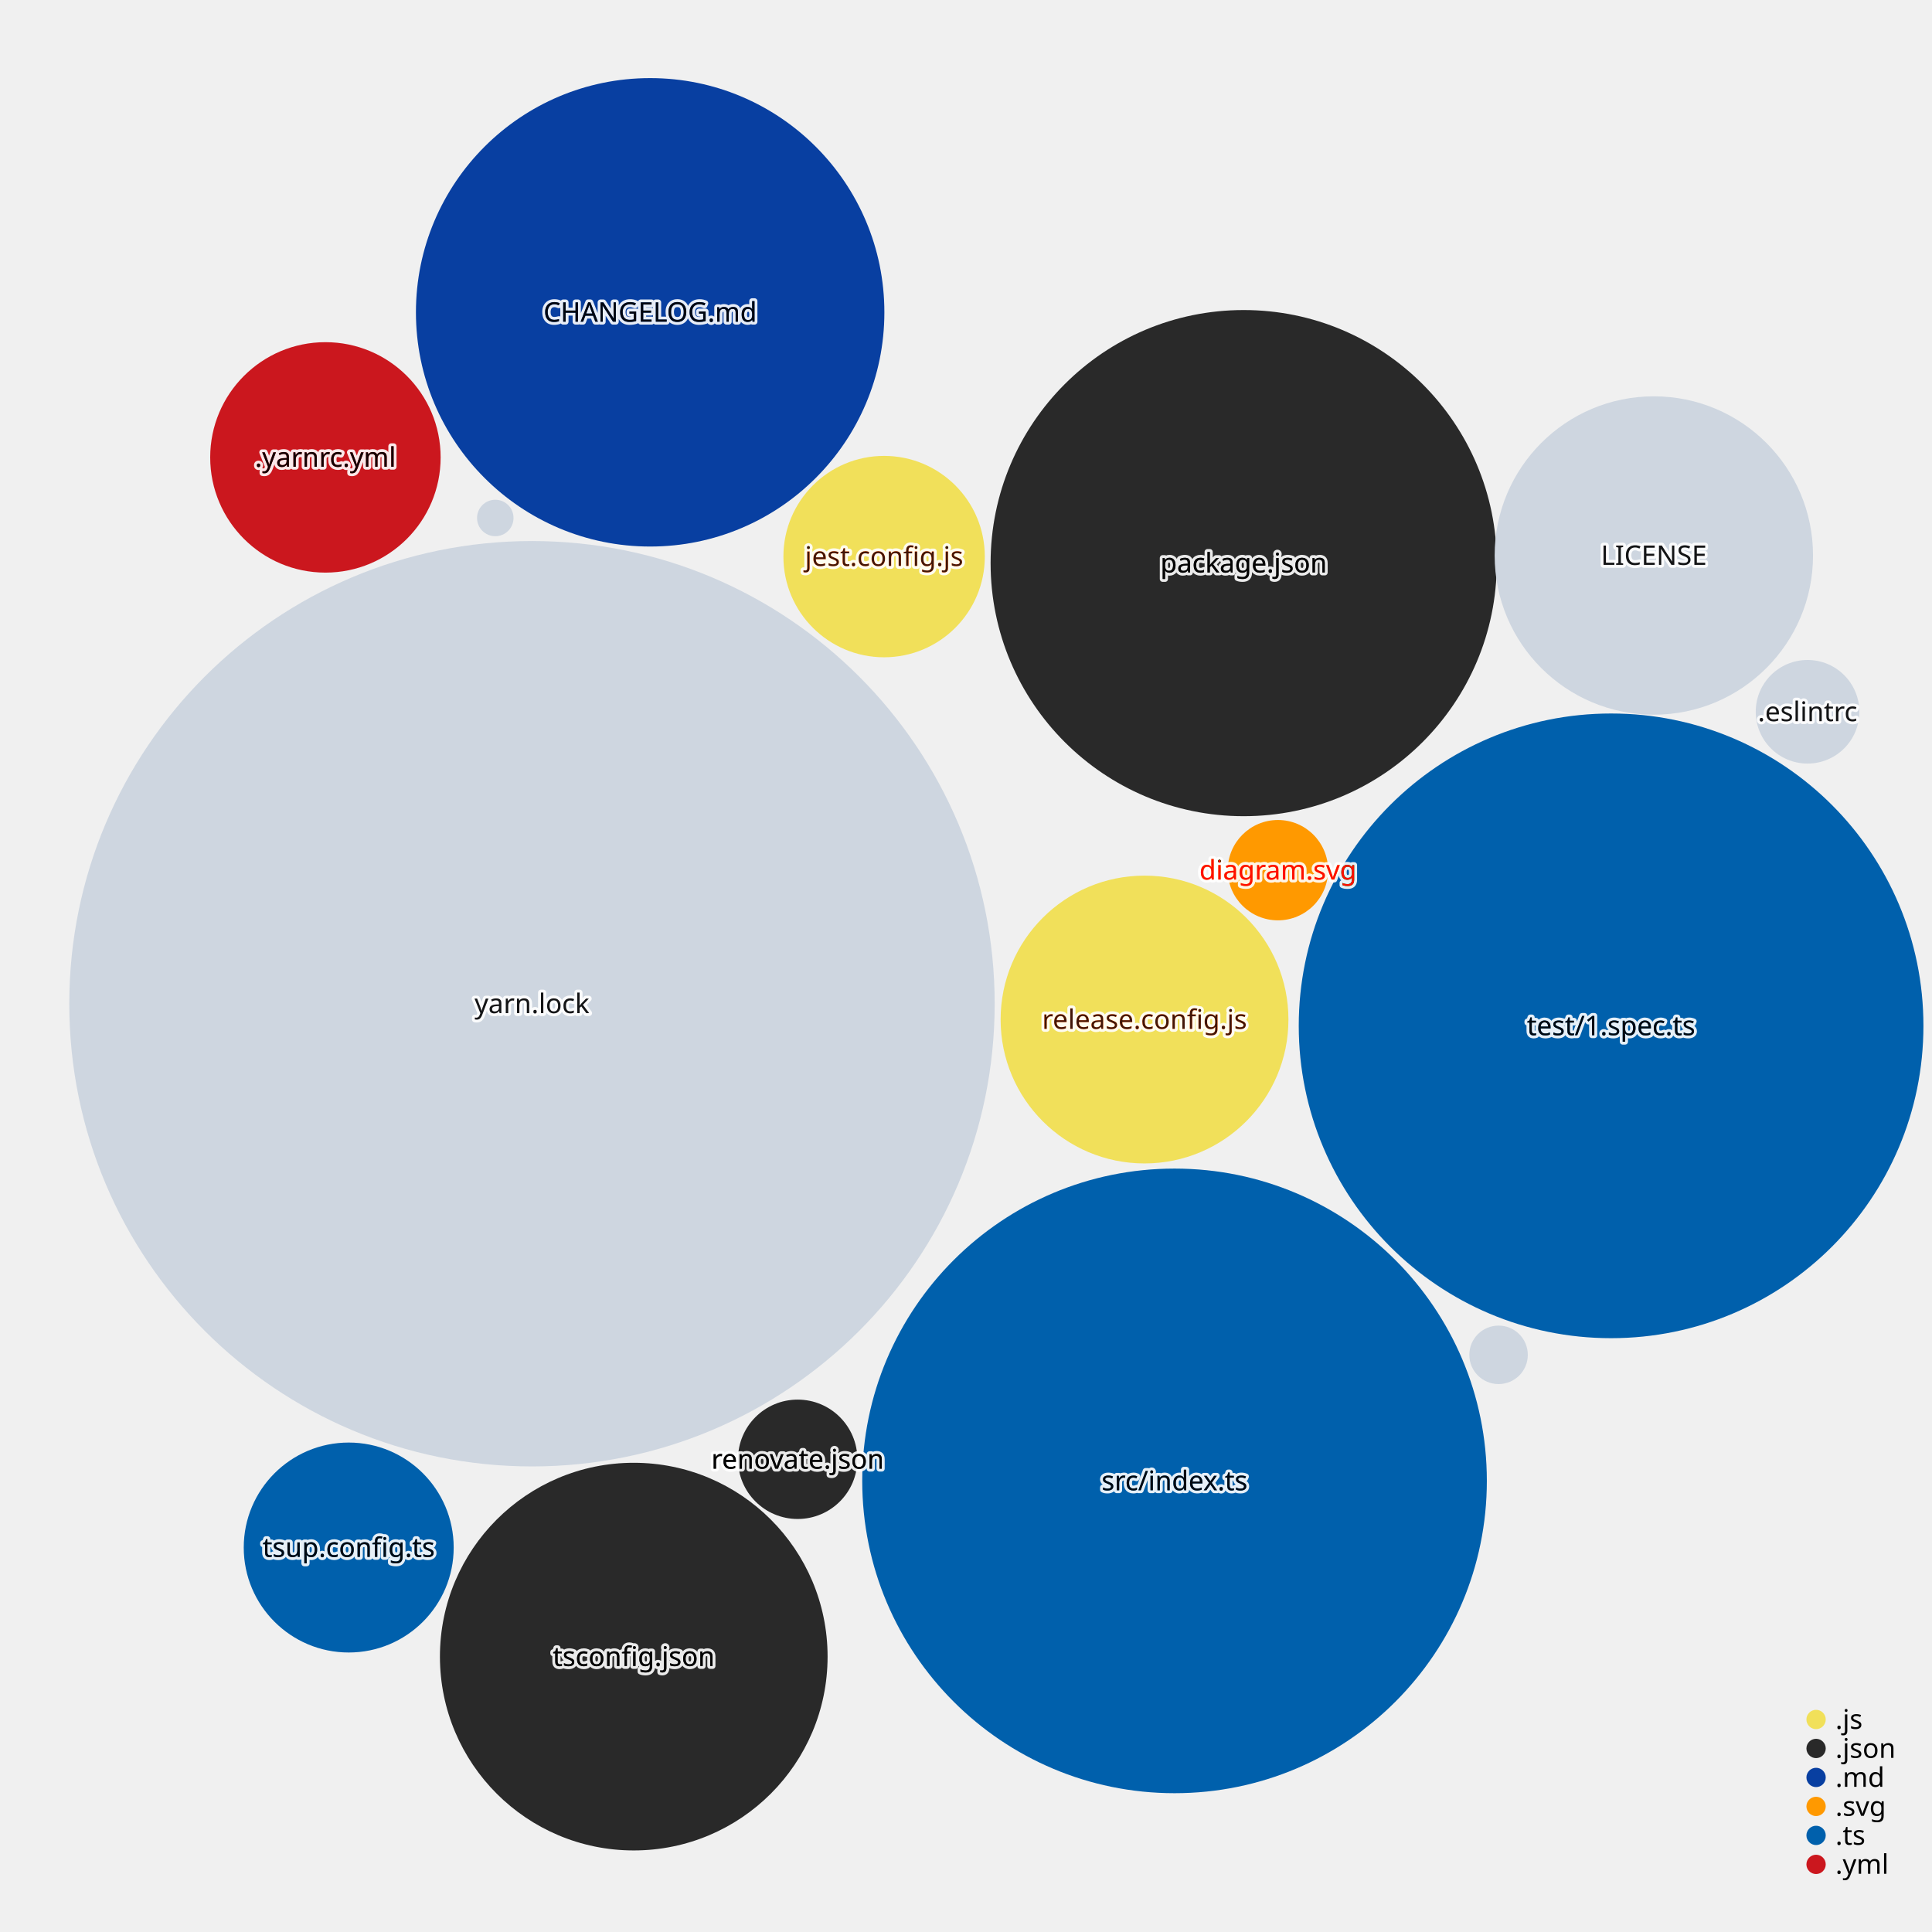
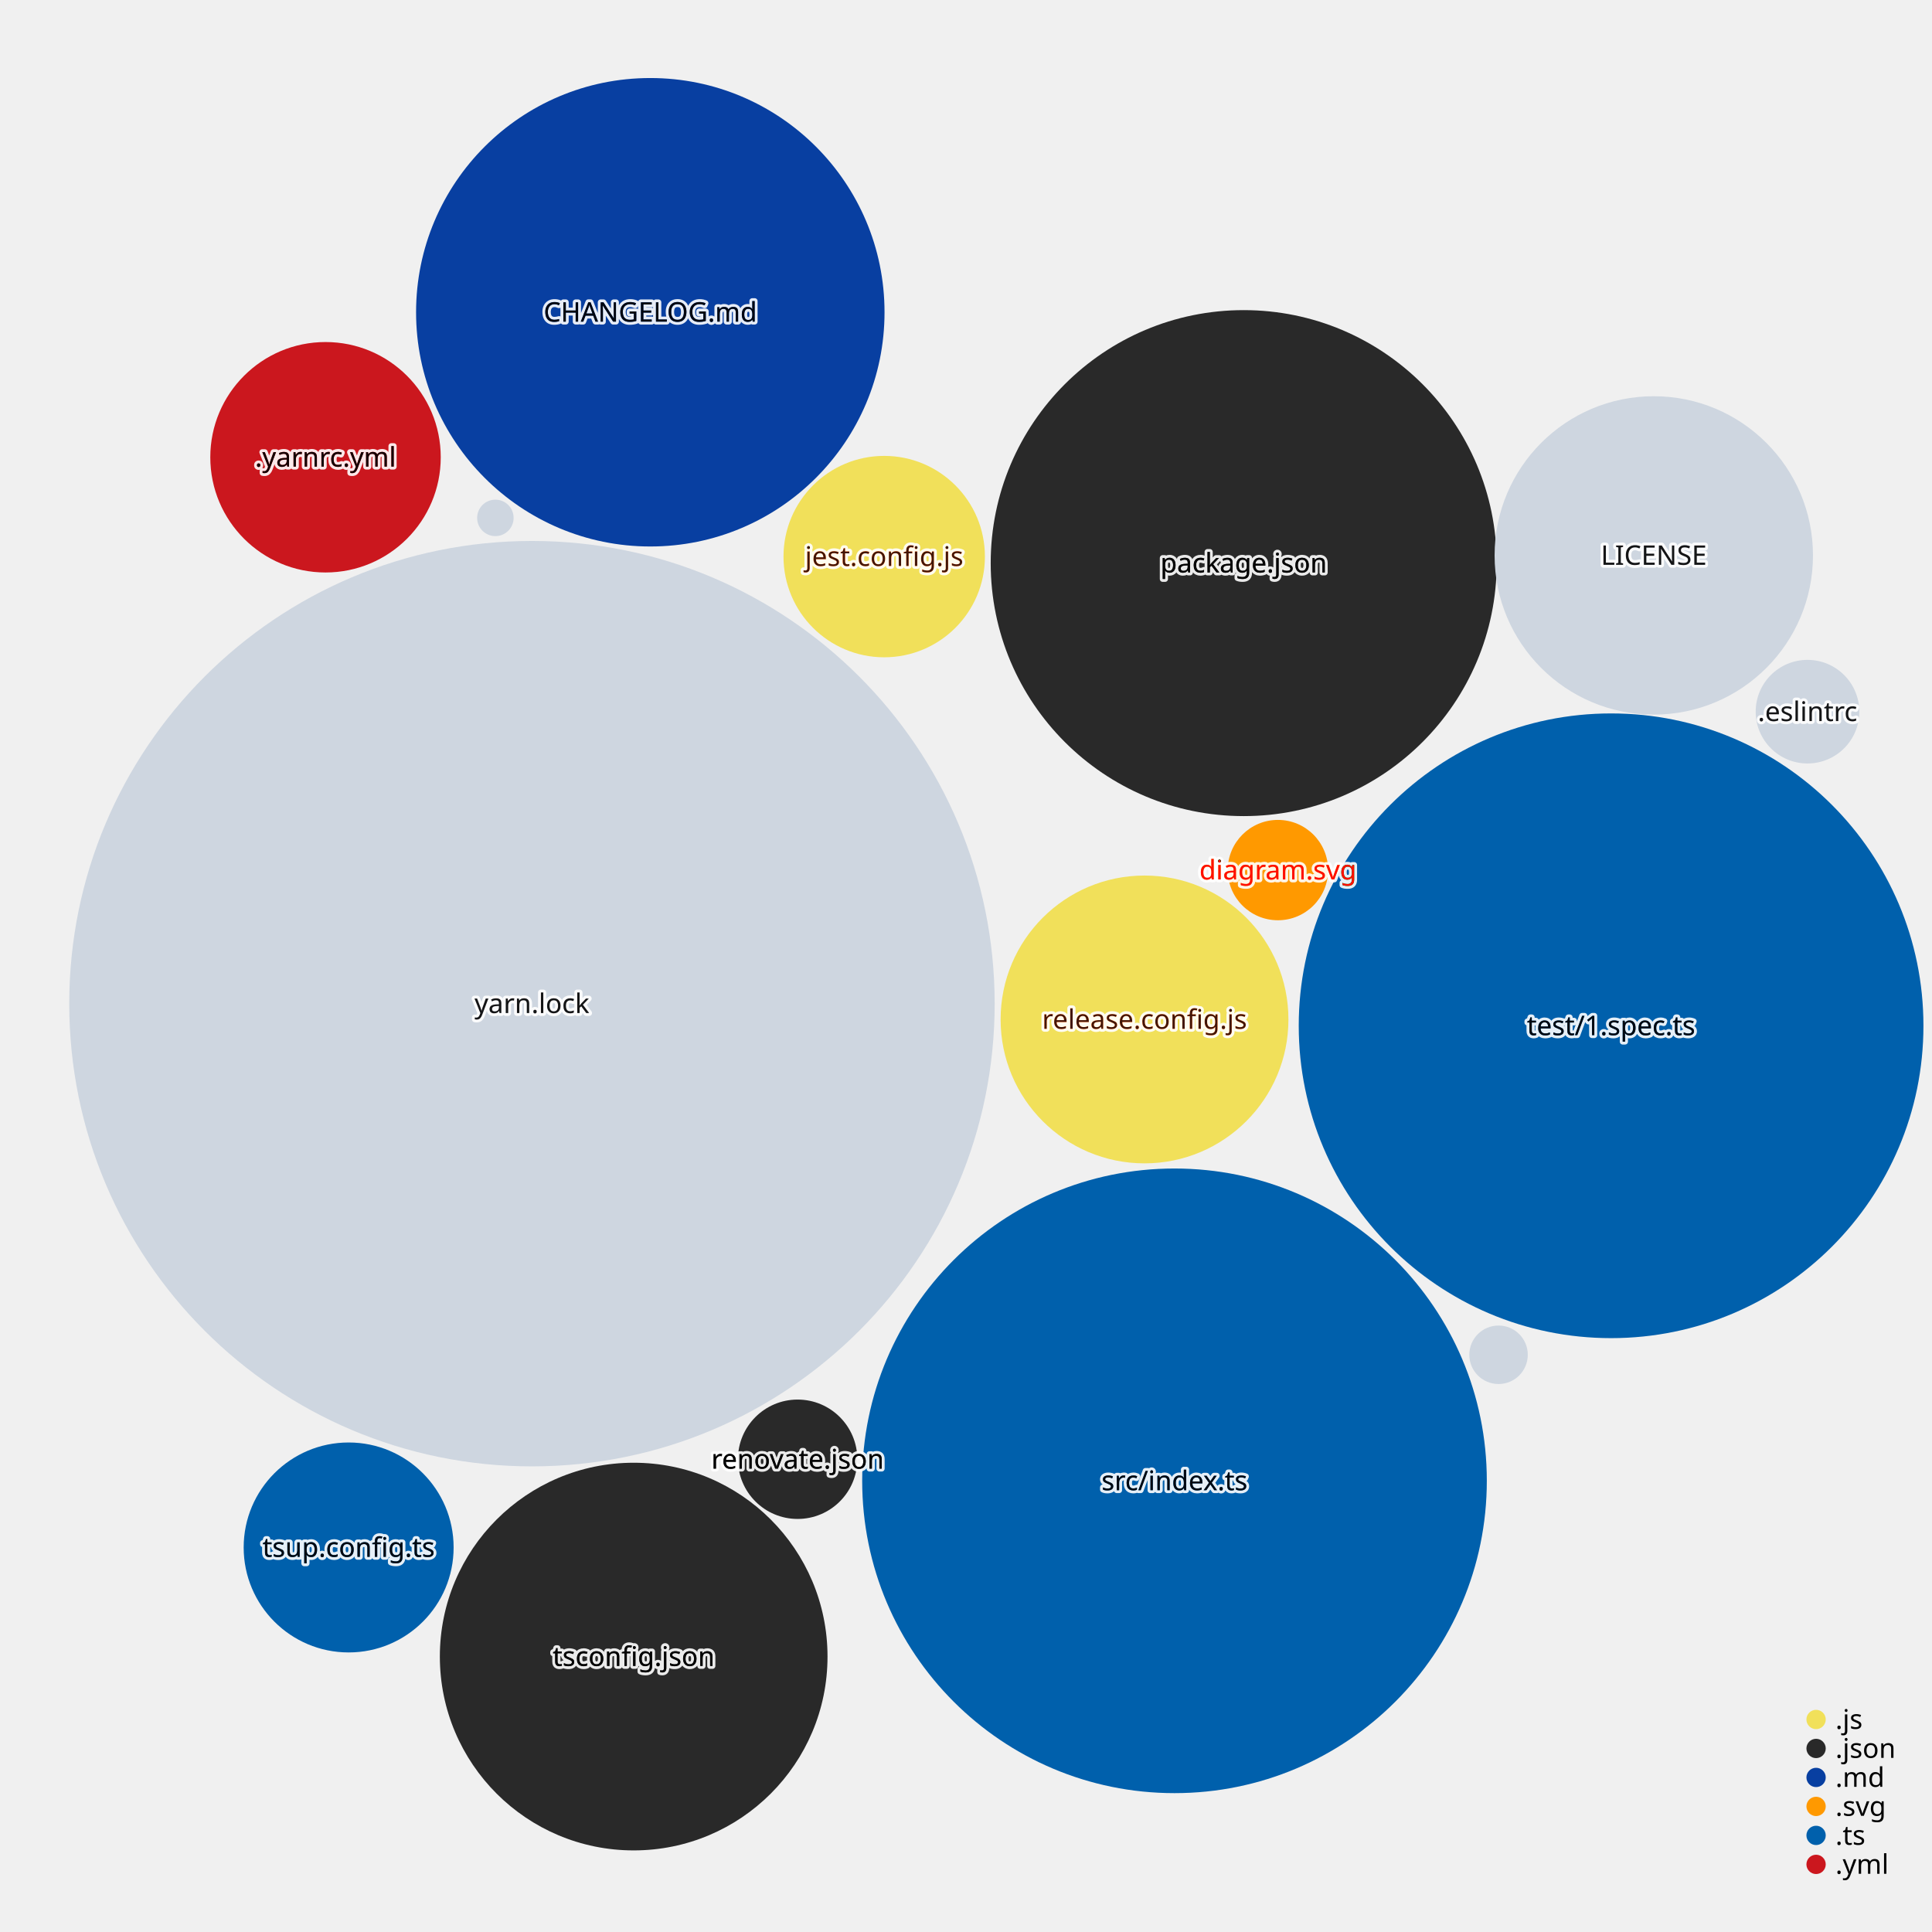
<svg xmlns="http://www.w3.org/2000/svg" width="1000" height="1000" style="background:white;font-family:sans-serif;overflow:visible">
  <defs>
    <filter id="glow" x="-50%" y="-50%" width="200%" height="200%">
      <feGaussianBlur stdDeviation="4" result="coloredBlur" />
      <feMerge>
        <feMergeNode in="coloredBlur" />
        <feMergeNode in="SourceGraphic" />
      </feMerge>
    </filter>
  </defs>
-   <g style="fill:#CED6E0;transition:transform 0s ease-out, fill 0.1s ease-out" transform="translate(275.353, 519.5314)">
-     <circle style="transition:all 0.5s ease-out" r="239.493" stroke-width="0" stroke="#374151" />
+   <g style="fill:#CED6E0;transition:transform 0s ease-out, fill 0.1s ease-out" transform="translate(275.3403, 519.4956)">
+     <circle style="transition:all 0.5s ease-out" r="239.5" stroke-width="0" stroke="#374151" />
  </g>
-   <g style="fill:#0060ac;transition:transform 0s ease-out, fill 0.1s ease-out" transform="translate(833.898, 530.9748)">
-     <circle style="transition:all 0.5s ease-out" r="161.668" stroke-width="0" stroke="#374151" />
+   <g style="fill:#0060ac;transition:transform 0s ease-out, fill 0.1s ease-out" transform="translate(833.8962, 530.9436)">
+     <circle style="transition:all 0.5s ease-out" r="161.673" stroke-width="0" stroke="#374151" />
  </g>
-   <g style="fill:#0060ac;transition:transform 0s ease-out, fill 0.1s ease-out" transform="translate(607.9401, 766.5073)">
-     <circle style="transition:all 0.5s ease-out" r="161.649" stroke-width="0" stroke="#374151" />
+   <g style="fill:#0060ac;transition:transform 0s ease-out, fill 0.1s ease-out" transform="translate(607.9207, 766.4722)">
+     <circle style="transition:all 0.5s ease-out" r="161.653" stroke-width="0" stroke="#374151" />
  </g>
-   <g style="fill:#292929;transition:transform 0s ease-out, fill 0.1s ease-out" transform="translate(643.7245, 291.4685)">
-     <circle style="transition:all 0.5s ease-out" r="130.994" stroke-width="0" stroke="#374151" />
+   <g style="fill:#292929;transition:transform 0s ease-out, fill 0.1s ease-out" transform="translate(643.7322, 291.4673)">
+     <circle style="transition:all 0.5s ease-out" r="130.949" stroke-width="0" stroke="#374151" />
  </g>
-   <g style="fill:#083fa1;transition:transform 0s ease-out, fill 0.1s ease-out" transform="translate(336.5185, 161.6574)">
-     <circle style="transition:all 0.5s ease-out" r="121.232" stroke-width="0" stroke="#374151" />
+   <g style="fill:#083fa1;transition:transform 0s ease-out, fill 0.1s ease-out" transform="translate(336.5955, 161.6241)">
+     <circle style="transition:all 0.5s ease-out" r="121.235" stroke-width="0" stroke="#374151" />
  </g>
-   <g style="fill:#292929;transition:transform 0s ease-out, fill 0.1s ease-out" transform="translate(328.0315, 857.4593)">
-     <circle style="transition:all 0.5s ease-out" r="100.326" stroke-width="0" stroke="#374151" />
+   <g style="fill:#292929;transition:transform 0s ease-out, fill 0.1s ease-out" transform="translate(327.9944, 857.4383)">
+     <circle style="transition:all 0.5s ease-out" r="100.329" stroke-width="0" stroke="#374151" />
  </g>
-   <g style="fill:#CED6E0;transition:transform 0s ease-out, fill 0.1s ease-out" transform="translate(856.0262, 287.5288)">
-     <circle style="transition:all 0.5s ease-out" r="82.393" stroke-width="0" stroke="#374151" />
+   <g style="fill:#CED6E0;transition:transform 0s ease-out, fill 0.1s ease-out" transform="translate(855.9966, 287.4838)">
+     <circle style="transition:all 0.5s ease-out" r="82.396" stroke-width="0" stroke="#374151" />
  </g>
-   <g style="fill:#f1e05a;transition:transform 0s ease-out, fill 0.1s ease-out" transform="translate(592.4059, 527.7086)">
-     <circle style="transition:all 0.5s ease-out" r="74.485" stroke-width="0" stroke="#374151" />
+   <g style="fill:#f1e05a;transition:transform 0s ease-out, fill 0.1s ease-out" transform="translate(592.4024, 527.6657)">
+     <circle style="transition:all 0.5s ease-out" r="74.487" stroke-width="0" stroke="#374151" />
  </g>
-   <g style="fill:#cb171e;transition:transform 0s ease-out, fill 0.1s ease-out" transform="translate(168.4335, 236.7465)">
-     <circle style="transition:all 0.5s ease-out" r="59.637" stroke-width="0" stroke="#374151" />
+   <g style="fill:#cb171e;transition:transform 0s ease-out, fill 0.1s ease-out" transform="translate(168.4882, 236.676)">
+     <circle style="transition:all 0.5s ease-out" r="59.639" stroke-width="0" stroke="#374151" />
  </g>
-   <g style="fill:#0060ac;transition:transform 0s ease-out, fill 0.1s ease-out" transform="translate(180.4944, 800.9977)">
-     <circle style="transition:all 0.5s ease-out" r="54.334" stroke-width="0" stroke="#374151" />
+   <g style="fill:#0060ac;transition:transform 0s ease-out, fill 0.1s ease-out" transform="translate(180.4579, 800.9628)">
+     <circle style="transition:all 0.5s ease-out" r="54.335" stroke-width="0" stroke="#374151" />
  </g>
-   <g style="fill:#f1e05a;transition:transform 0s ease-out, fill 0.1s ease-out" transform="translate(457.6129, 288.0902)">
-     <circle style="transition:all 0.5s ease-out" r="52.122" stroke-width="0" stroke="#374151" />
+   <g style="fill:#f1e05a;transition:transform 0s ease-out, fill 0.1s ease-out" transform="translate(457.6637, 288.0934)">
+     <circle style="transition:all 0.5s ease-out" r="52.124" stroke-width="0" stroke="#374151" />
  </g>
-   <g style="fill:#292929;transition:transform 0s ease-out, fill 0.1s ease-out" transform="translate(412.8756, 755.3284)">
-     <circle style="transition:all 0.5s ease-out" r="30.893" stroke-width="0" stroke="#374151" />
+   <g style="fill:#292929;transition:transform 0s ease-out, fill 0.1s ease-out" transform="translate(412.8497, 755.3099)">
+     <circle style="transition:all 0.5s ease-out" r="30.894" stroke-width="0" stroke="#374151" />
  </g>
-   <g style="fill:#CED6E0;transition:transform 0s ease-out, fill 0.1s ease-out" transform="translate(935.5806, 368.4113)">
-     <circle style="transition:all 0.5s ease-out" r="26.813" stroke-width="0" stroke="#374151" />
+   <g style="fill:#CED6E0;transition:transform 0s ease-out, fill 0.1s ease-out" transform="translate(935.5585, 368.361)">
+     <circle style="transition:all 0.5s ease-out" r="26.814" stroke-width="0" stroke="#374151" />
  </g>
-   <g style="fill:#ff9900;transition:transform 0s ease-out, fill 0.1s ease-out" transform="translate(661.4504, 450.3971)">
-     <circle style="transition:all 0.5s ease-out" r="25.969" stroke-width="0" stroke="#374151" />
+   <g style="fill:#ff9900;transition:transform 0s ease-out, fill 0.1s ease-out" transform="translate(661.4491, 450.3523)">
+     <circle style="transition:all 0.5s ease-out" r="25.97" stroke-width="0" stroke="#374151" />
  </g>
-   <g style="fill:#CED6E0;transition:transform 0s ease-out, fill 0.1s ease-out" transform="translate(775.6538, 701.2614)">
-     <circle style="transition:all 0.5s ease-out" r="15.134" stroke-width="0" stroke="#374151" />
+   <g style="fill:#CED6E0;transition:transform 0s ease-out, fill 0.1s ease-out" transform="translate(775.6421, 701.232)">
+     <circle style="transition:all 0.5s ease-out" r="15.135" stroke-width="0" stroke="#374151" />
  </g>
-   <g style="fill:#CED6E0;transition:transform 0s ease-out, fill 0.1s ease-out" transform="translate(256.3582, 268.1024)">
+   <g style="fill:#CED6E0;transition:transform 0s ease-out, fill 0.1s ease-out" transform="translate(256.4074, 268.0547)">
    <circle style="transition:all 0.5s ease-out" r="9.438" stroke-width="0" stroke="#374151" />
  </g>
-   <g style="fill:#CED6E0;transition:transform 0s ease-out" transform="translate(275.353, 519.5314)">
+   <g style="fill:#CED6E0;transition:transform 0s ease-out" transform="translate(275.3403, 519.4956)">
    <text style="pointer-events:none;opacity:0.9;font-size:14px;font-weight:500;transition:all 0.5s ease-out" fill="#4B5563" text-anchor="middle" dominant-baseline="middle" stroke="white" stroke-width="3" stroke-linejoin="round">yarn.lock</text>
    <text style="pointer-events:none;opacity:1;font-size:14px;font-weight:500;transition:all 0.5s ease-out" text-anchor="middle" dominant-baseline="middle">yarn.lock</text>
    <text style="pointer-events:none;opacity:0.9;font-size:14px;font-weight:500;mix-blend-mode:color-burn;transition:all 0.5s ease-out" fill="#110101" text-anchor="middle" dominant-baseline="middle">yarn.lock</text>
  </g>
-   <g style="fill:#0060ac;transition:transform 0s ease-out" transform="translate(833.898, 530.9748)">
+   <g style="fill:#0060ac;transition:transform 0s ease-out" transform="translate(833.8962, 530.9436)">
    <text style="pointer-events:none;opacity:0.9;font-size:14px;font-weight:500;transition:all 0.5s ease-out" fill="#4B5563" text-anchor="middle" dominant-baseline="middle" stroke="white" stroke-width="3" stroke-linejoin="round">test/1.spec.ts</text>
    <text style="pointer-events:none;opacity:1;font-size:14px;font-weight:500;transition:all 0.5s ease-out" text-anchor="middle" dominant-baseline="middle">test/1.spec.ts</text>
    <text style="pointer-events:none;opacity:0.9;font-size:14px;font-weight:500;mix-blend-mode:color-burn;transition:all 0.5s ease-out" fill="#110101" text-anchor="middle" dominant-baseline="middle">test/1.spec.ts</text>
  </g>
-   <g style="fill:#0060ac;transition:transform 0s ease-out" transform="translate(607.9401, 766.5073)">
+   <g style="fill:#0060ac;transition:transform 0s ease-out" transform="translate(607.9207, 766.4722)">
    <text style="pointer-events:none;opacity:0.9;font-size:14px;font-weight:500;transition:all 0.5s ease-out" fill="#4B5563" text-anchor="middle" dominant-baseline="middle" stroke="white" stroke-width="3" stroke-linejoin="round">src/index.ts</text>
    <text style="pointer-events:none;opacity:1;font-size:14px;font-weight:500;transition:all 0.5s ease-out" text-anchor="middle" dominant-baseline="middle">src/index.ts</text>
    <text style="pointer-events:none;opacity:0.9;font-size:14px;font-weight:500;mix-blend-mode:color-burn;transition:all 0.5s ease-out" fill="#110101" text-anchor="middle" dominant-baseline="middle">src/index.ts</text>
  </g>
-   <g style="fill:#292929;transition:transform 0s ease-out" transform="translate(643.7245, 291.4685)">
+   <g style="fill:#292929;transition:transform 0s ease-out" transform="translate(643.7322, 291.4673)">
    <text style="pointer-events:none;opacity:0.9;font-size:14px;font-weight:500;transition:all 0.5s ease-out" fill="#4B5563" text-anchor="middle" dominant-baseline="middle" stroke="white" stroke-width="3" stroke-linejoin="round">package.json</text>
    <text style="pointer-events:none;opacity:1;font-size:14px;font-weight:500;transition:all 0.5s ease-out" text-anchor="middle" dominant-baseline="middle">package.json</text>
    <text style="pointer-events:none;opacity:0.9;font-size:14px;font-weight:500;mix-blend-mode:color-burn;transition:all 0.5s ease-out" fill="#110101" text-anchor="middle" dominant-baseline="middle">package.json</text>
  </g>
-   <g style="fill:#083fa1;transition:transform 0s ease-out" transform="translate(336.5185, 161.6574)">
+   <g style="fill:#083fa1;transition:transform 0s ease-out" transform="translate(336.5955, 161.6241)">
    <text style="pointer-events:none;opacity:0.9;font-size:14px;font-weight:500;transition:all 0.5s ease-out" fill="#4B5563" text-anchor="middle" dominant-baseline="middle" stroke="white" stroke-width="3" stroke-linejoin="round">CHANGELOG.md</text>
    <text style="pointer-events:none;opacity:1;font-size:14px;font-weight:500;transition:all 0.5s ease-out" text-anchor="middle" dominant-baseline="middle">CHANGELOG.md</text>
    <text style="pointer-events:none;opacity:0.9;font-size:14px;font-weight:500;mix-blend-mode:color-burn;transition:all 0.5s ease-out" fill="#110101" text-anchor="middle" dominant-baseline="middle">CHANGELOG.md</text>
  </g>
-   <g style="fill:#292929;transition:transform 0s ease-out" transform="translate(328.0315, 857.4593)">
+   <g style="fill:#292929;transition:transform 0s ease-out" transform="translate(327.9944, 857.4383)">
    <text style="pointer-events:none;opacity:0.9;font-size:14px;font-weight:500;transition:all 0.5s ease-out" fill="#4B5563" text-anchor="middle" dominant-baseline="middle" stroke="white" stroke-width="3" stroke-linejoin="round">tsconfig.json</text>
    <text style="pointer-events:none;opacity:1;font-size:14px;font-weight:500;transition:all 0.5s ease-out" text-anchor="middle" dominant-baseline="middle">tsconfig.json</text>
    <text style="pointer-events:none;opacity:0.9;font-size:14px;font-weight:500;mix-blend-mode:color-burn;transition:all 0.5s ease-out" fill="#110101" text-anchor="middle" dominant-baseline="middle">tsconfig.json</text>
  </g>
-   <g style="fill:#CED6E0;transition:transform 0s ease-out" transform="translate(856.0262, 287.5288)">
+   <g style="fill:#CED6E0;transition:transform 0s ease-out" transform="translate(855.9966, 287.4838)">
    <text style="pointer-events:none;opacity:0.9;font-size:14px;font-weight:500;transition:all 0.5s ease-out" fill="#4B5563" text-anchor="middle" dominant-baseline="middle" stroke="white" stroke-width="3" stroke-linejoin="round">LICENSE</text>
    <text style="pointer-events:none;opacity:1;font-size:14px;font-weight:500;transition:all 0.5s ease-out" text-anchor="middle" dominant-baseline="middle">LICENSE</text>
    <text style="pointer-events:none;opacity:0.9;font-size:14px;font-weight:500;mix-blend-mode:color-burn;transition:all 0.5s ease-out" fill="#110101" text-anchor="middle" dominant-baseline="middle">LICENSE</text>
  </g>
-   <g style="fill:#f1e05a;transition:transform 0s ease-out" transform="translate(592.4059, 527.7086)">
+   <g style="fill:#f1e05a;transition:transform 0s ease-out" transform="translate(592.4024, 527.6657)">
    <text style="pointer-events:none;opacity:0.9;font-size:14px;font-weight:500;transition:all 0.5s ease-out" fill="#4B5563" text-anchor="middle" dominant-baseline="middle" stroke="white" stroke-width="3" stroke-linejoin="round">release.config.js</text>
    <text style="pointer-events:none;opacity:1;font-size:14px;font-weight:500;transition:all 0.5s ease-out" text-anchor="middle" dominant-baseline="middle">release.config.js</text>
    <text style="pointer-events:none;opacity:0.9;font-size:14px;font-weight:500;mix-blend-mode:color-burn;transition:all 0.5s ease-out" fill="#110101" text-anchor="middle" dominant-baseline="middle">release.config.js</text>
  </g>
-   <g style="fill:#cb171e;transition:transform 0s ease-out" transform="translate(168.4335, 236.7465)">
+   <g style="fill:#cb171e;transition:transform 0s ease-out" transform="translate(168.4882, 236.676)">
    <text style="pointer-events:none;opacity:0.9;font-size:14px;font-weight:500;transition:all 0.5s ease-out" fill="#4B5563" text-anchor="middle" dominant-baseline="middle" stroke="white" stroke-width="3" stroke-linejoin="round">.yarnrc.yml</text>
    <text style="pointer-events:none;opacity:1;font-size:14px;font-weight:500;transition:all 0.5s ease-out" text-anchor="middle" dominant-baseline="middle">.yarnrc.yml</text>
    <text style="pointer-events:none;opacity:0.9;font-size:14px;font-weight:500;mix-blend-mode:color-burn;transition:all 0.5s ease-out" fill="#110101" text-anchor="middle" dominant-baseline="middle">.yarnrc.yml</text>
  </g>
-   <g style="fill:#0060ac;transition:transform 0s ease-out" transform="translate(180.4944, 800.9977)">
+   <g style="fill:#0060ac;transition:transform 0s ease-out" transform="translate(180.4579, 800.9628)">
    <text style="pointer-events:none;opacity:0.9;font-size:14px;font-weight:500;transition:all 0.5s ease-out" fill="#4B5563" text-anchor="middle" dominant-baseline="middle" stroke="white" stroke-width="3" stroke-linejoin="round">tsup.config.ts</text>
    <text style="pointer-events:none;opacity:1;font-size:14px;font-weight:500;transition:all 0.5s ease-out" text-anchor="middle" dominant-baseline="middle">tsup.config.ts</text>
    <text style="pointer-events:none;opacity:0.9;font-size:14px;font-weight:500;mix-blend-mode:color-burn;transition:all 0.5s ease-out" fill="#110101" text-anchor="middle" dominant-baseline="middle">tsup.config.ts</text>
  </g>
-   <g style="fill:#f1e05a;transition:transform 0s ease-out" transform="translate(457.6129, 288.0902)">
+   <g style="fill:#f1e05a;transition:transform 0s ease-out" transform="translate(457.6637, 288.0934)">
    <text style="pointer-events:none;opacity:0.9;font-size:14px;font-weight:500;transition:all 0.5s ease-out" fill="#4B5563" text-anchor="middle" dominant-baseline="middle" stroke="white" stroke-width="3" stroke-linejoin="round">jest.config.js</text>
    <text style="pointer-events:none;opacity:1;font-size:14px;font-weight:500;transition:all 0.5s ease-out" text-anchor="middle" dominant-baseline="middle">jest.config.js</text>
    <text style="pointer-events:none;opacity:0.9;font-size:14px;font-weight:500;mix-blend-mode:color-burn;transition:all 0.5s ease-out" fill="#110101" text-anchor="middle" dominant-baseline="middle">jest.config.js</text>
  </g>
-   <g style="fill:#292929;transition:transform 0s ease-out" transform="translate(412.8756, 755.3284)">
+   <g style="fill:#292929;transition:transform 0s ease-out" transform="translate(412.8497, 755.3099)">
    <text style="pointer-events:none;opacity:0.9;font-size:14px;font-weight:500;transition:all 0.5s ease-out" fill="#4B5563" text-anchor="middle" dominant-baseline="middle" stroke="white" stroke-width="3" stroke-linejoin="round">renovate.json</text>
    <text style="pointer-events:none;opacity:1;font-size:14px;font-weight:500;transition:all 0.5s ease-out" text-anchor="middle" dominant-baseline="middle">renovate.json</text>
    <text style="pointer-events:none;opacity:0.9;font-size:14px;font-weight:500;mix-blend-mode:color-burn;transition:all 0.5s ease-out" fill="#110101" text-anchor="middle" dominant-baseline="middle">renovate.json</text>
  </g>
-   <g style="fill:#CED6E0;transition:transform 0s ease-out" transform="translate(935.5806, 368.4113)">
+   <g style="fill:#CED6E0;transition:transform 0s ease-out" transform="translate(935.5585, 368.361)">
    <text style="pointer-events:none;opacity:0.9;font-size:14px;font-weight:500;transition:all 0.5s ease-out" fill="#4B5563" text-anchor="middle" dominant-baseline="middle" stroke="white" stroke-width="3" stroke-linejoin="round">.eslintrc</text>
    <text style="pointer-events:none;opacity:1;font-size:14px;font-weight:500;transition:all 0.5s ease-out" text-anchor="middle" dominant-baseline="middle">.eslintrc</text>
    <text style="pointer-events:none;opacity:0.9;font-size:14px;font-weight:500;mix-blend-mode:color-burn;transition:all 0.5s ease-out" fill="#110101" text-anchor="middle" dominant-baseline="middle">.eslintrc</text>
  </g>
-   <g style="fill:#ff9900;transition:transform 0s ease-out" transform="translate(661.4504, 450.3971)">
+   <g style="fill:#ff9900;transition:transform 0s ease-out" transform="translate(661.4491, 450.3523)">
    <text style="pointer-events:none;opacity:0.9;font-size:14px;font-weight:500;transition:all 0.5s ease-out" fill="#4B5563" text-anchor="middle" dominant-baseline="middle" stroke="white" stroke-width="3" stroke-linejoin="round">diagram.svg</text>
    <text style="pointer-events:none;opacity:1;font-size:14px;font-weight:500;transition:all 0.5s ease-out" text-anchor="middle" dominant-baseline="middle">diagram.svg</text>
    <text style="pointer-events:none;opacity:0.9;font-size:14px;font-weight:500;mix-blend-mode:color-burn;transition:all 0.5s ease-out" fill="#110101" text-anchor="middle" dominant-baseline="middle">diagram.svg</text>
  </g>
  <g transform="translate(940, 890)">
    <g transform="translate(0, 0)">
      <circle r="5" fill="#f1e05a" />
      <text x="10" style="font-size:14px;font-weight:300" dominant-baseline="middle">.js</text>
    </g>
    <g transform="translate(0, 15)">
      <circle r="5" fill="#292929" />
      <text x="10" style="font-size:14px;font-weight:300" dominant-baseline="middle">.json</text>
    </g>
    <g transform="translate(0, 30)">
      <circle r="5" fill="#083fa1" />
      <text x="10" style="font-size:14px;font-weight:300" dominant-baseline="middle">.md</text>
    </g>
    <g transform="translate(0, 45)">
      <circle r="5" fill="#ff9900" />
      <text x="10" style="font-size:14px;font-weight:300" dominant-baseline="middle">.svg</text>
    </g>
    <g transform="translate(0, 60)">
      <circle r="5" fill="#0060ac" />
      <text x="10" style="font-size:14px;font-weight:300" dominant-baseline="middle">.ts</text>
    </g>
    <g transform="translate(0, 75)">
      <circle r="5" fill="#cb171e" />
      <text x="10" style="font-size:14px;font-weight:300" dominant-baseline="middle">.yml</text>
    </g>
    <g fill="#9CA3AF" style="font-weight:300;font-style:italic;font-size:12px">each dot sized by file size</g>
  </g>
</svg>
